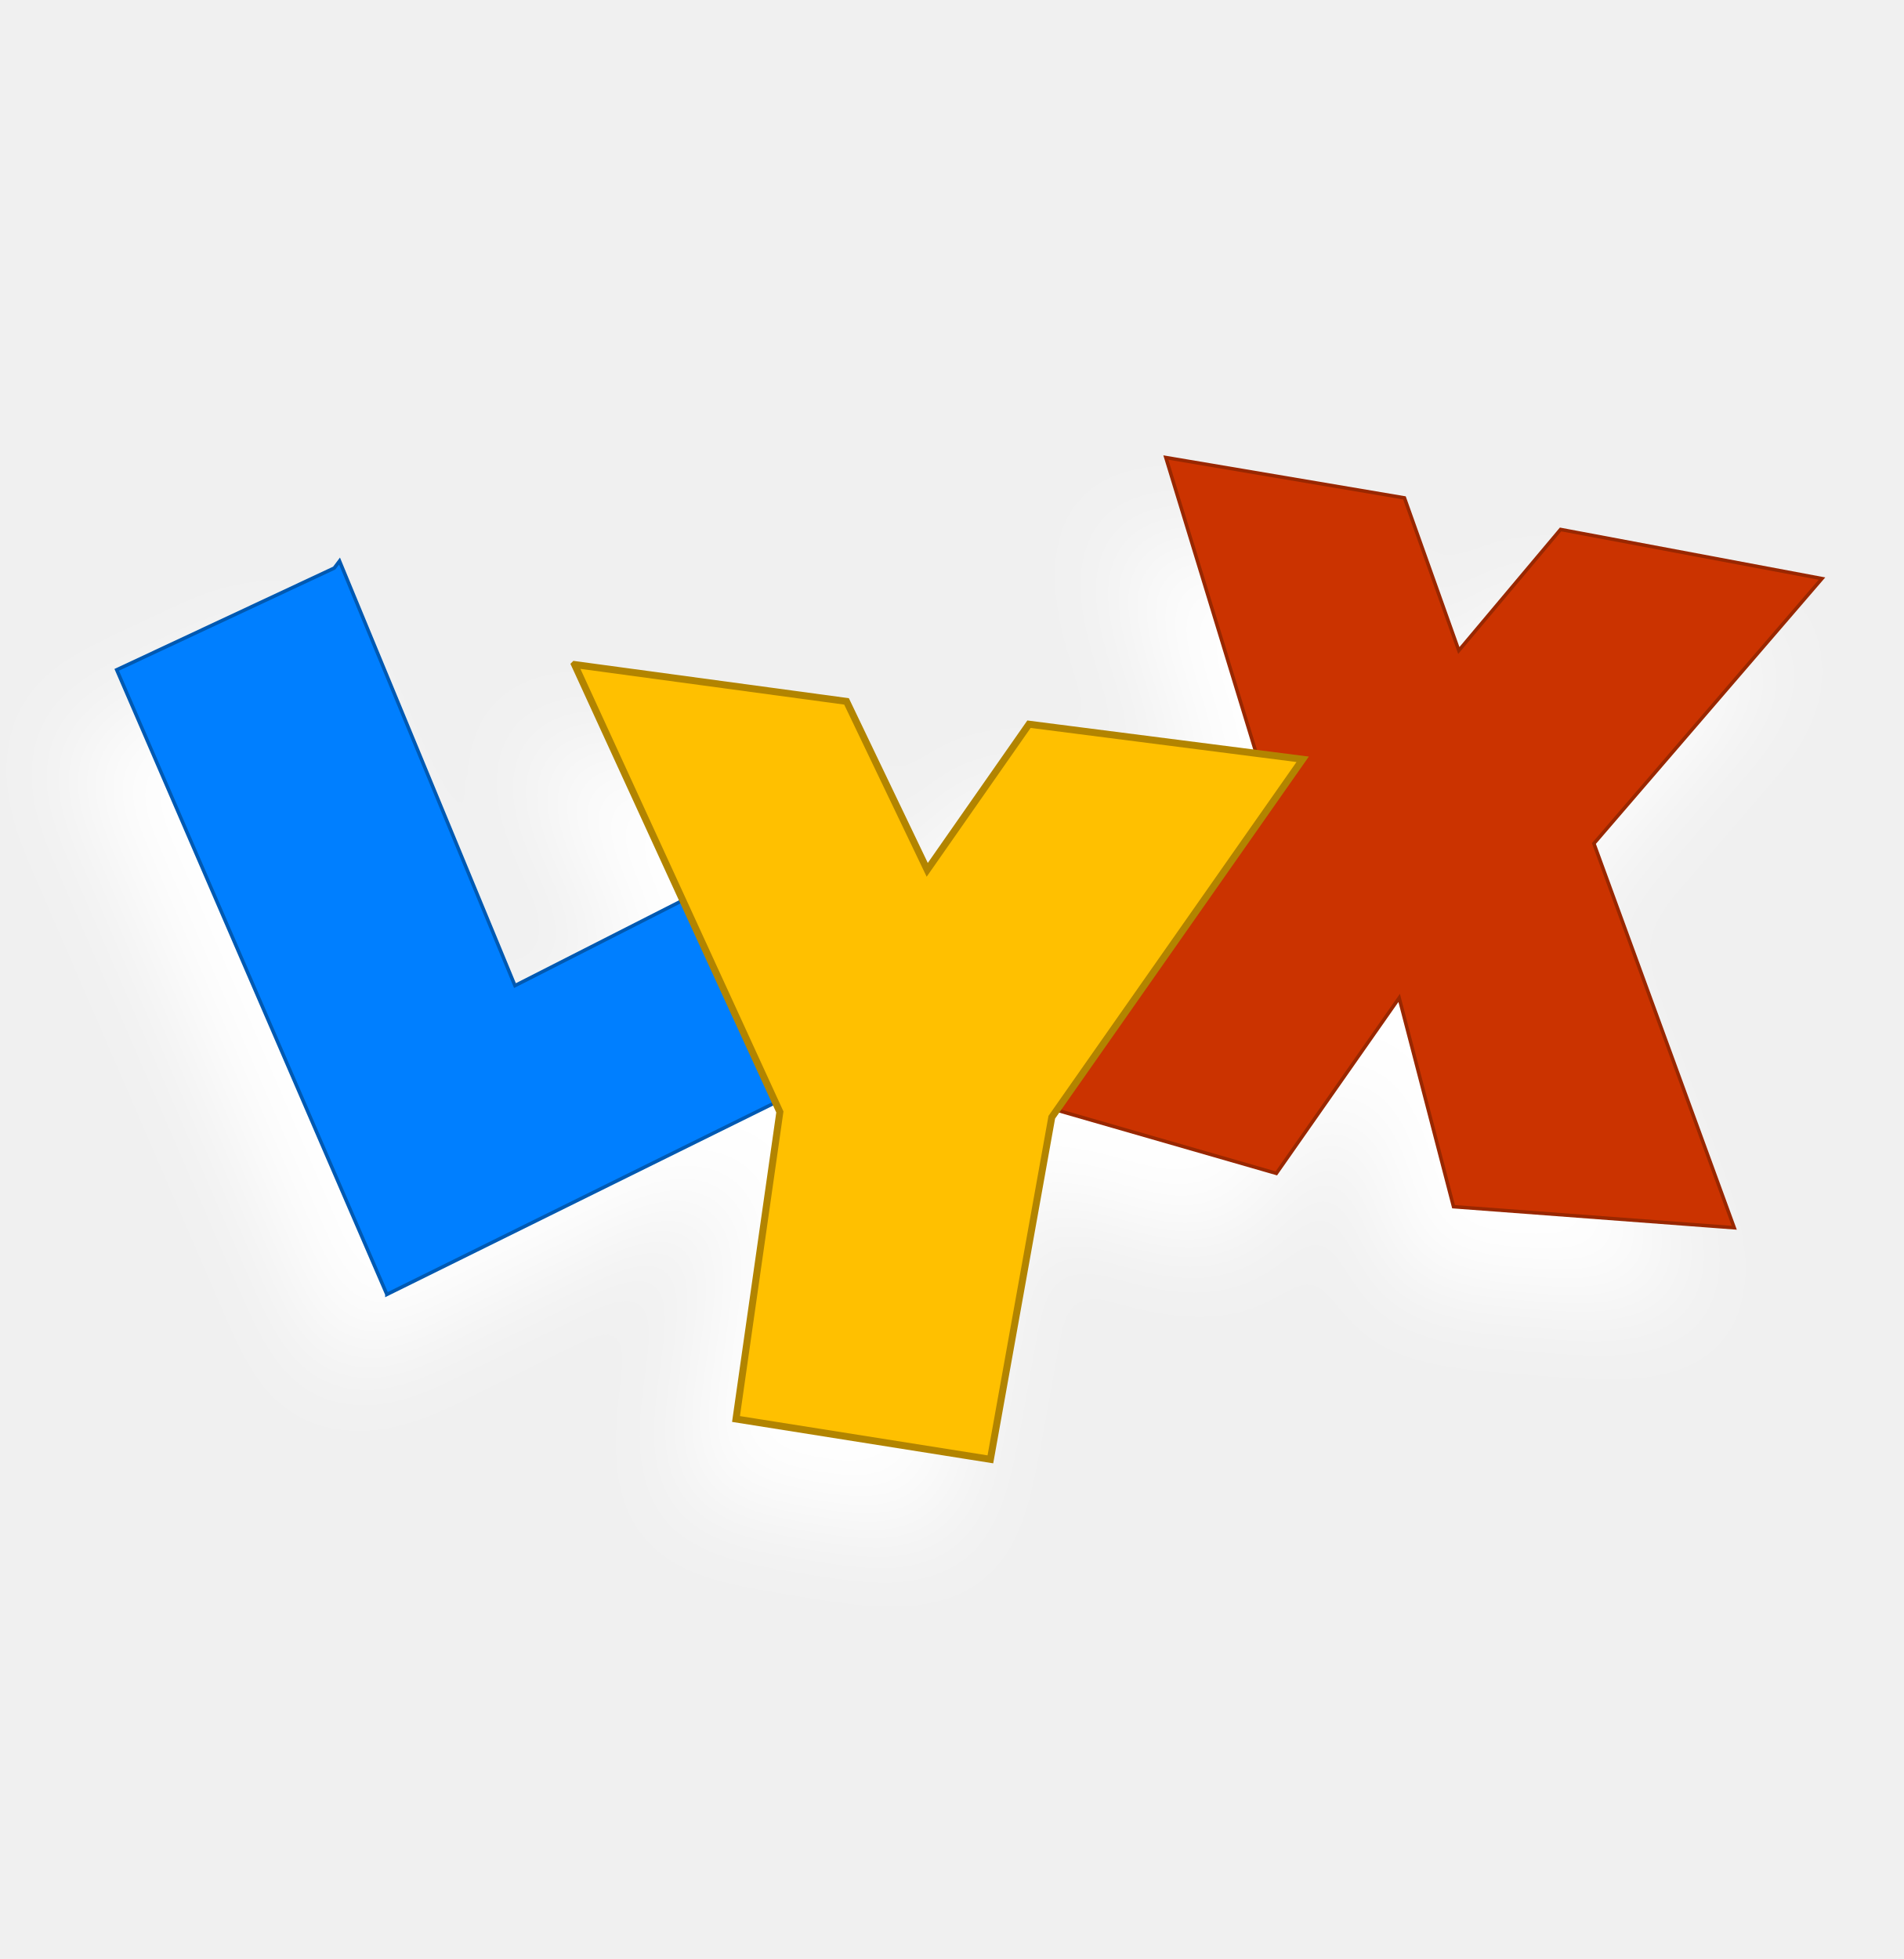
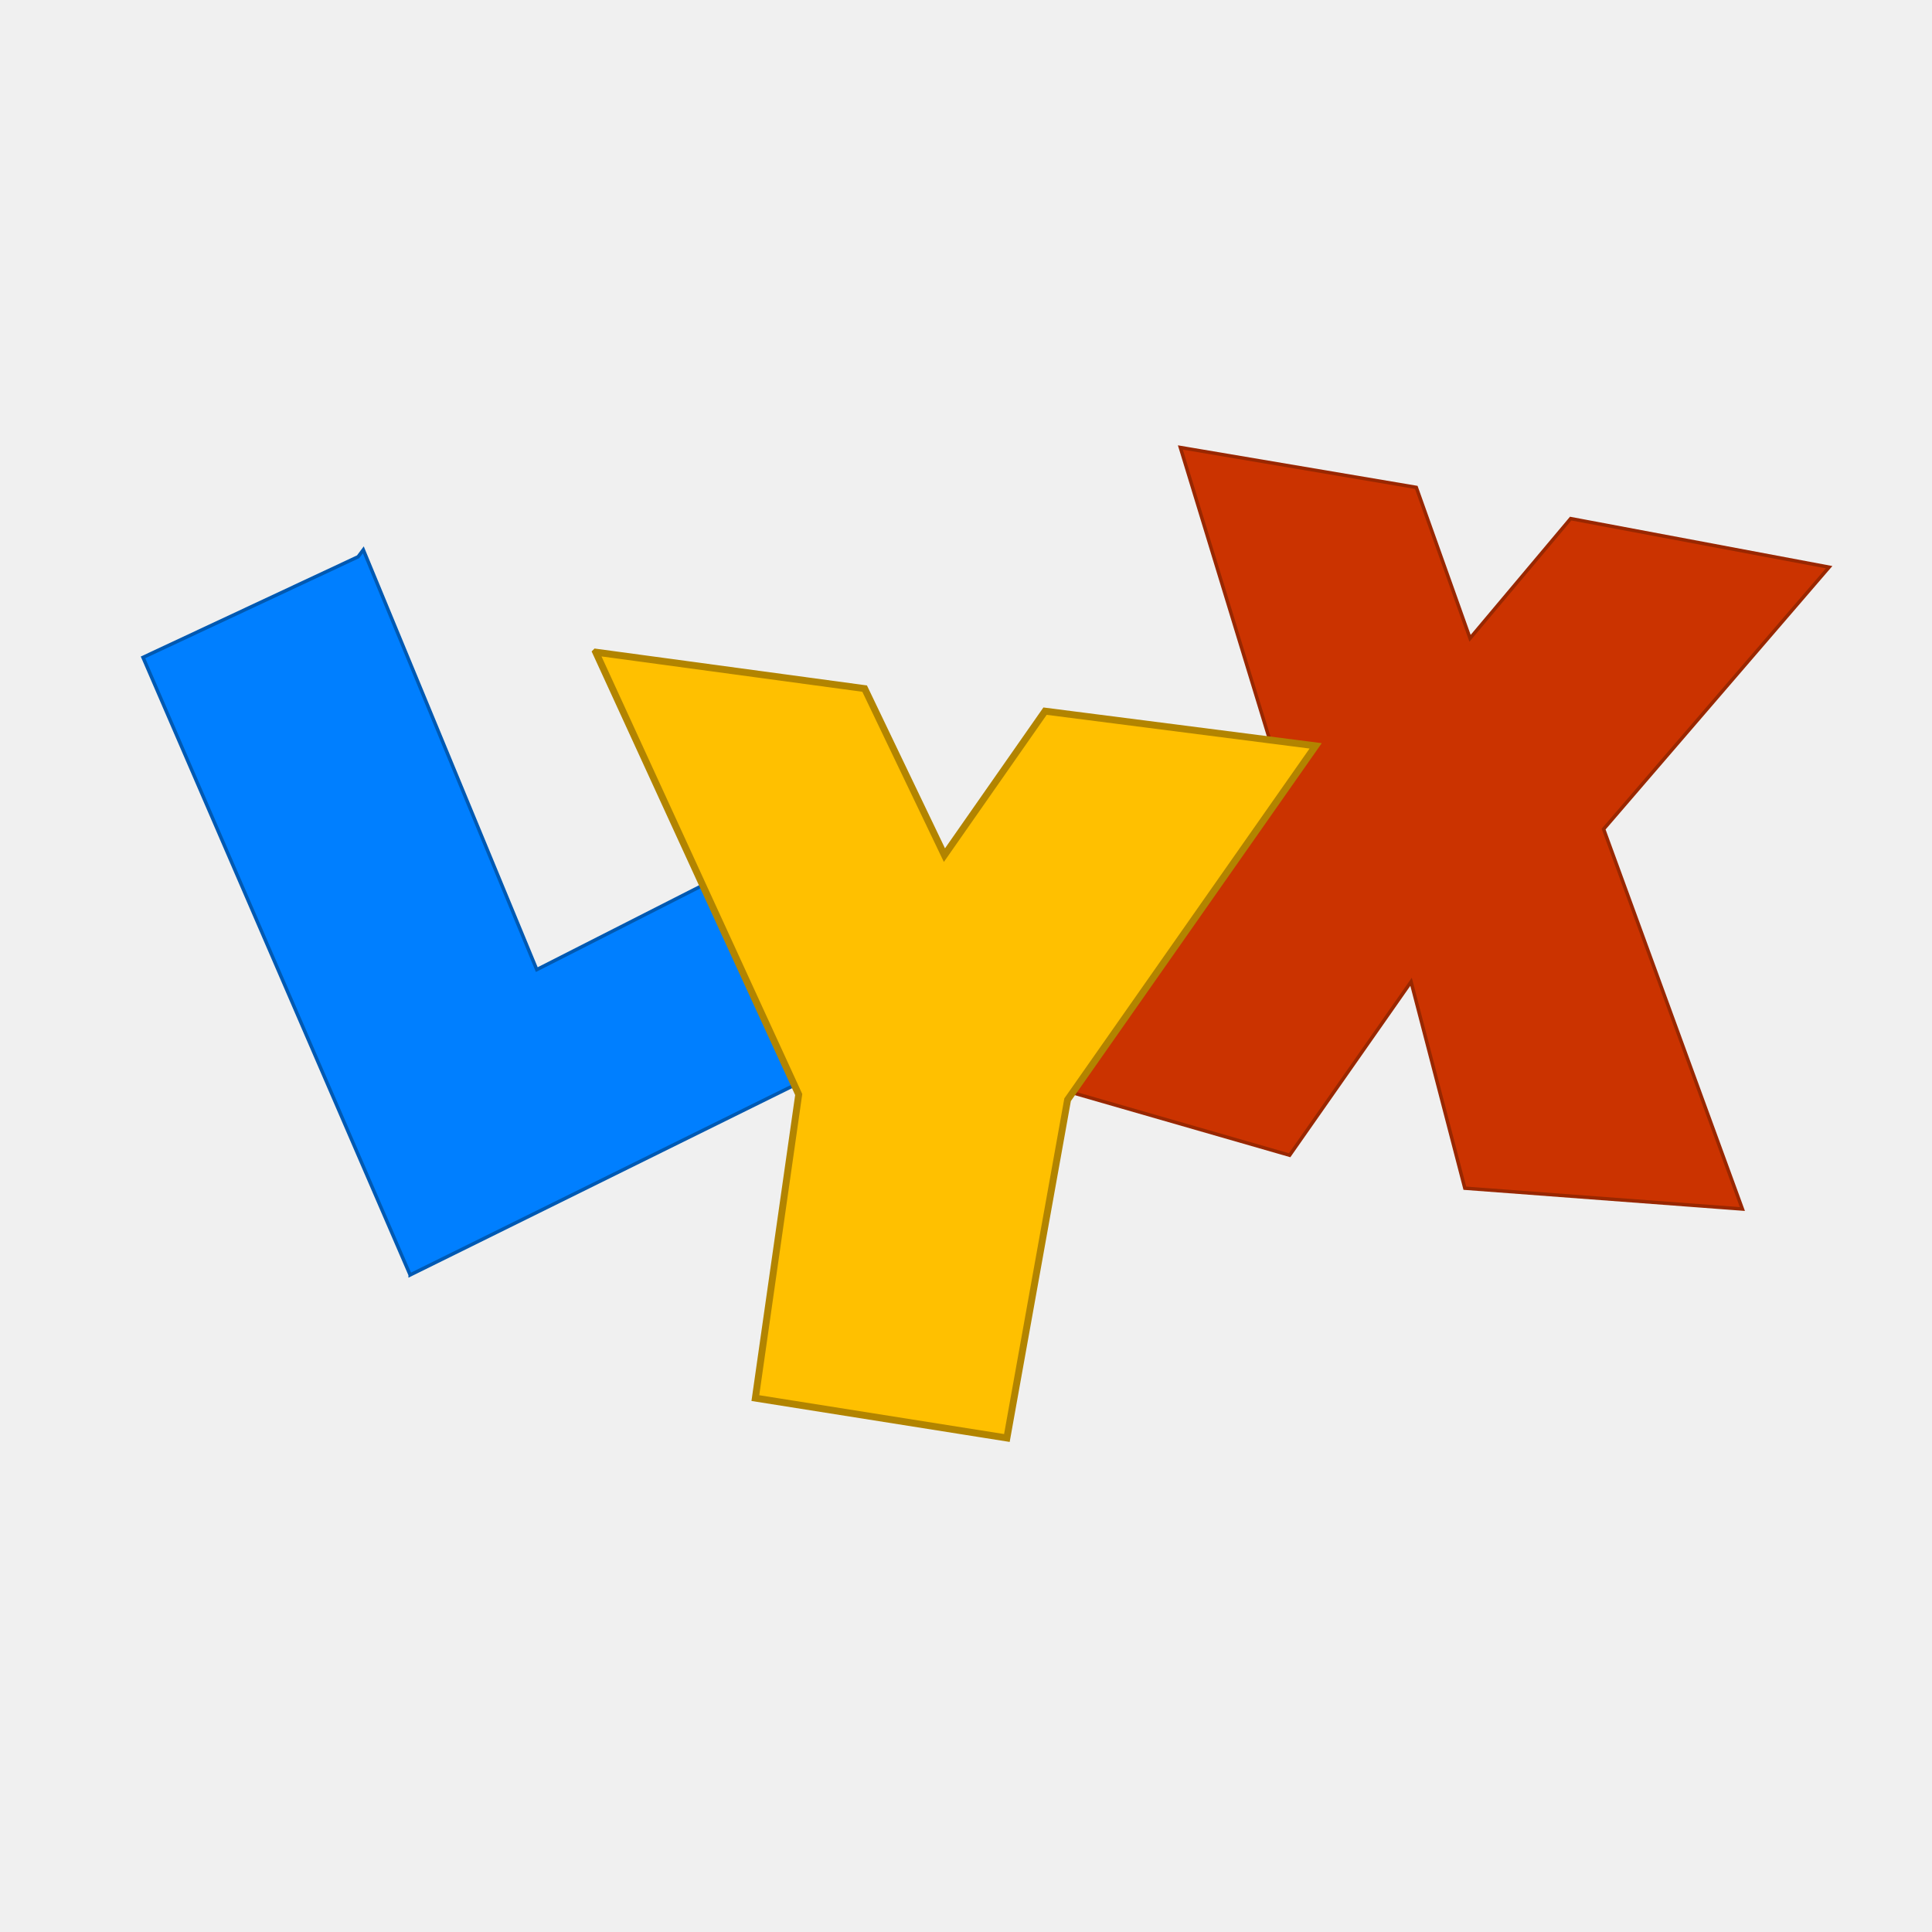
- <svg xmlns="http://www.w3.org/2000/svg" version="1.1" width="545.5" height="561.413" id="svg2">
+ <svg xmlns="http://www.w3.org/2000/svg" version="1.1" width="560" height="560" id="svg2">
  <defs id="defs4">
    <filter x="-0.067" y="-0.114" width="1.133" height="1.227" color-interpolation-filters="sRGB" id="filter3809">
      <feGaussianBlur id="feGaussianBlur3811" stdDeviation="13.577" />
    </filter>
    <filter x="-0.125" y="-0.115" width="1.251" height="1.23" color-interpolation-filters="sRGB" id="filter3874">
      <feGaussianBlur id="feGaussianBlur3876" stdDeviation="10.911" />
    </filter>
    <filter color-interpolation-filters="sRGB" id="filter3970">
      <feGaussianBlur id="feGaussianBlur3972" stdDeviation="7.638" />
    </filter>
    <filter color-interpolation-filters="sRGB" id="filter4060">
      <feGaussianBlur id="feGaussianBlur4062" stdDeviation="7.638" />
    </filter>
  </defs>
-   <g transform="translate(-5.271718,-44.94945)" id="layer1" style="display:inline">
-     <path d="m 325.397,198.074 25.906,84.75 -65.125,-8.344 -29.156,41.75 -23.125,-48.281 -77.938,-10.562 31,67.562 -48.094,24.469 -50.281,-121.688 -1.5,2 -62.375,29.188 77.438,179 111.375,-55.031 1.25,2.719 -12.562,88 72.906,11.562 17.594,-98.031 4.406,-6.312 -2.875,4.281 62.844,18.094 35.188,-50.281 15.594,59.844 80.438,6.031 -40.219,-110.094 65.375,-75.938 -74.938,-14.094 -29.156,34.719 -15.594,-43.75 -68.375,-11.562 z" id="path3037" style="fill:#ffffff;fill-opacity:1;fill-rule:evenodd;stroke:none;filter:url(#filter3809)" />
-     <path d="m 116.156,415.906 -77.432,-179 62.348,-29.163 1.508,-2.011 50.281,121.68 60.337,-30.671 27.152,57.823 -124.194,61.343 z" id="path1388" style="fill:#007fff;fill-opacity:1;fill-rule:evenodd;stroke:#0059b2;stroke-width:1;stroke-linecap:butt;stroke-linejoin:miter;stroke-miterlimit:4;stroke-opacity:1;stroke-dasharray:none" />
-     <path d="m 339.403,176.067 68.382,11.565 15.587,43.744 29.163,-34.694 74.918,14.079 -65.365,75.924 40.225,110.115 -80.449,-6.034 -15.587,-59.834 -35.197,50.281 -62.851,-18.101 60.84,-90.003 -29.666,-97.042 z" id="path1392" style="fill:#cb3300;fill-opacity:1;fill-rule:evenodd;stroke:#992700;stroke-width:1px;stroke-linecap:butt;stroke-linejoin:miter;stroke-opacity:1" />
-     <path d="m 169.956,235.398 77.935,10.559 23.129,48.27 29.163,-41.733 78.438,10.056 -71.902,102.573 -17.598,98.048 -72.907,-11.565 12.57,-87.991 -58.829,-128.216 z" id="path1390" style="fill:#ffc000;fill-opacity:1;fill-rule:evenodd;stroke:#b28400;stroke-width:2;stroke-miterlimit:4;stroke-opacity:1;stroke-dasharray:none" />
-   </g>
+   <path style="fill:#007fff;fill-opacity:1;fill-rule:evenodd;stroke:#0059b2;stroke-width:1;stroke-linecap:butt;stroke-linejoin:miter;stroke-miterlimit:4;stroke-opacity:1;stroke-dasharray:none" id="path1388" d="M 118.884,369.544 41.452,190.545 103.8,161.382 l 1.508,-2.011 50.281,121.68 60.337,-30.671 27.152,57.823 -124.194,61.343 z" />
+   <path style="fill:#cb3300;fill-opacity:1;fill-rule:evenodd;stroke:#992700;stroke-width:1px;stroke-linecap:butt;stroke-linejoin:miter;stroke-opacity:1" id="path1392" d="m 342.131,129.705 68.382,11.565 15.587,43.744 29.163,-34.694 74.918,14.079 -65.365,75.924 40.225,110.115 -80.449,-6.034 -15.587,-59.834 -35.197,50.281 -62.851,-18.101 60.84,-90.003 -29.666,-97.042 z" />
+   <path style="fill:#ffc000;fill-opacity:1;fill-rule:evenodd;stroke:#b28400;stroke-width:2;stroke-miterlimit:4;stroke-opacity:1;stroke-dasharray:none" id="path1390" d="m 172.685,189.036 77.935,10.559 23.129,48.27 29.163,-41.733 78.438,10.056 -71.902,102.573 -17.598,98.048 -72.907,-11.565 12.57,-87.991 -58.829,-128.216 z" />
</svg>
